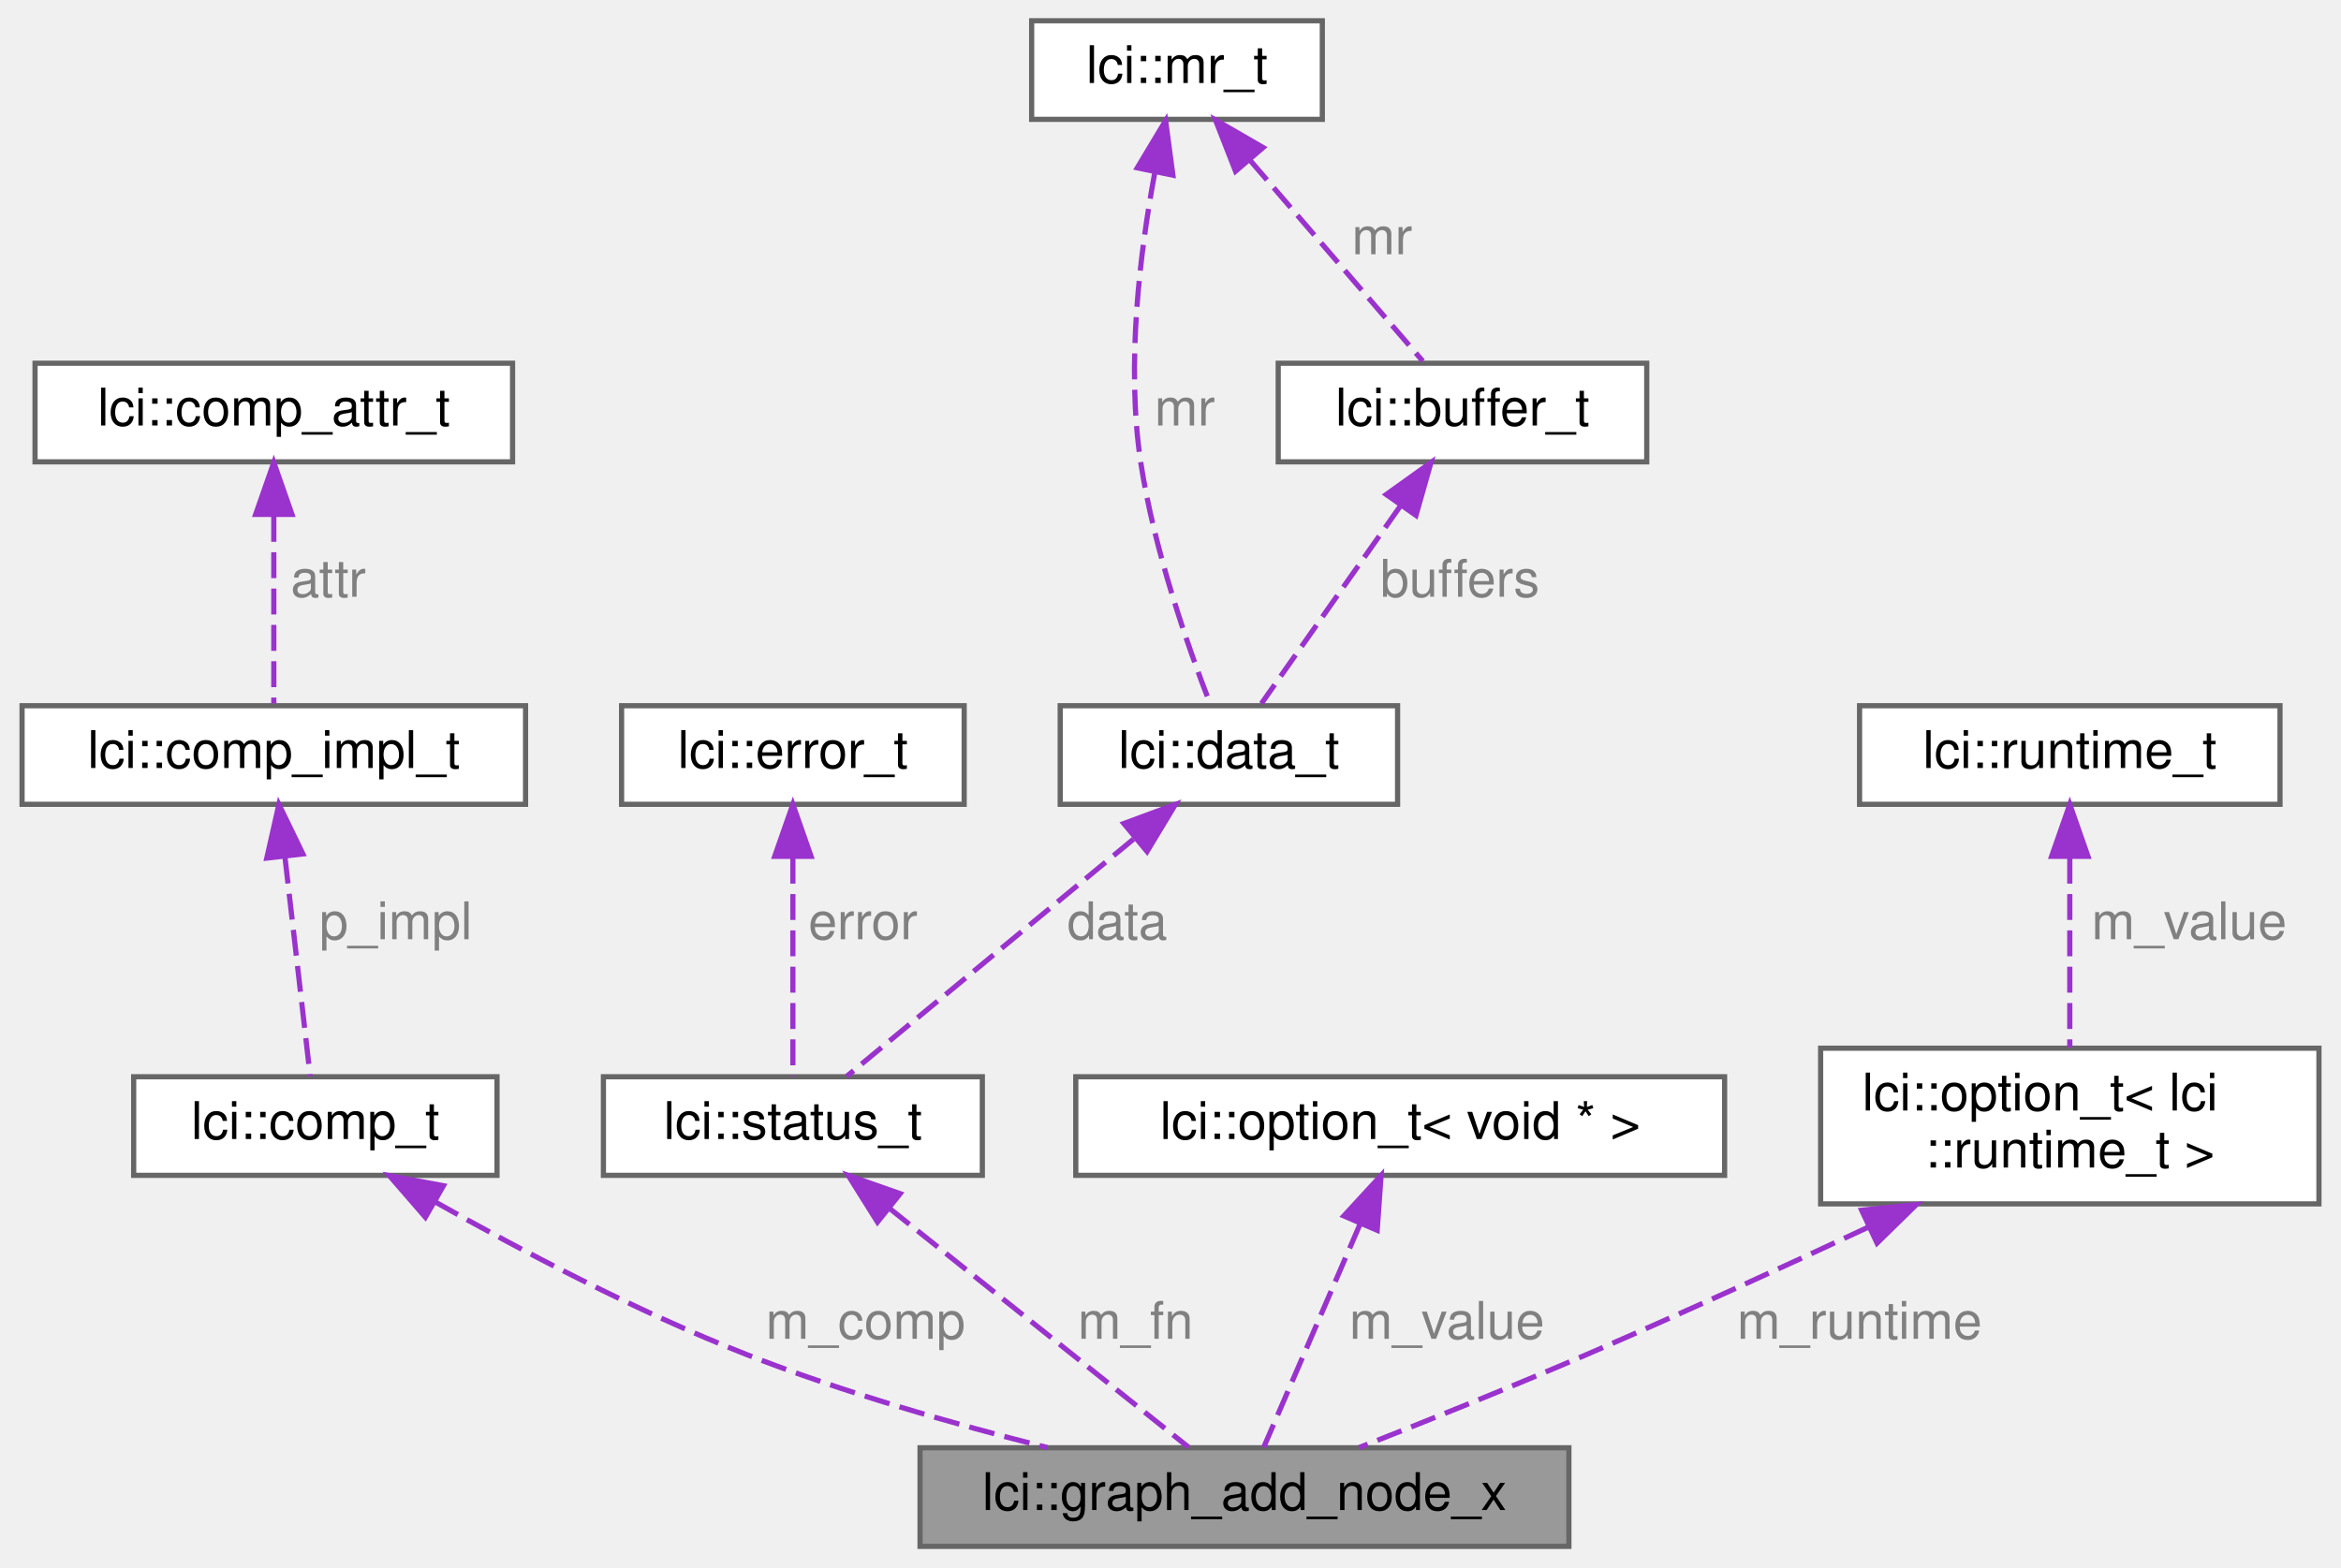
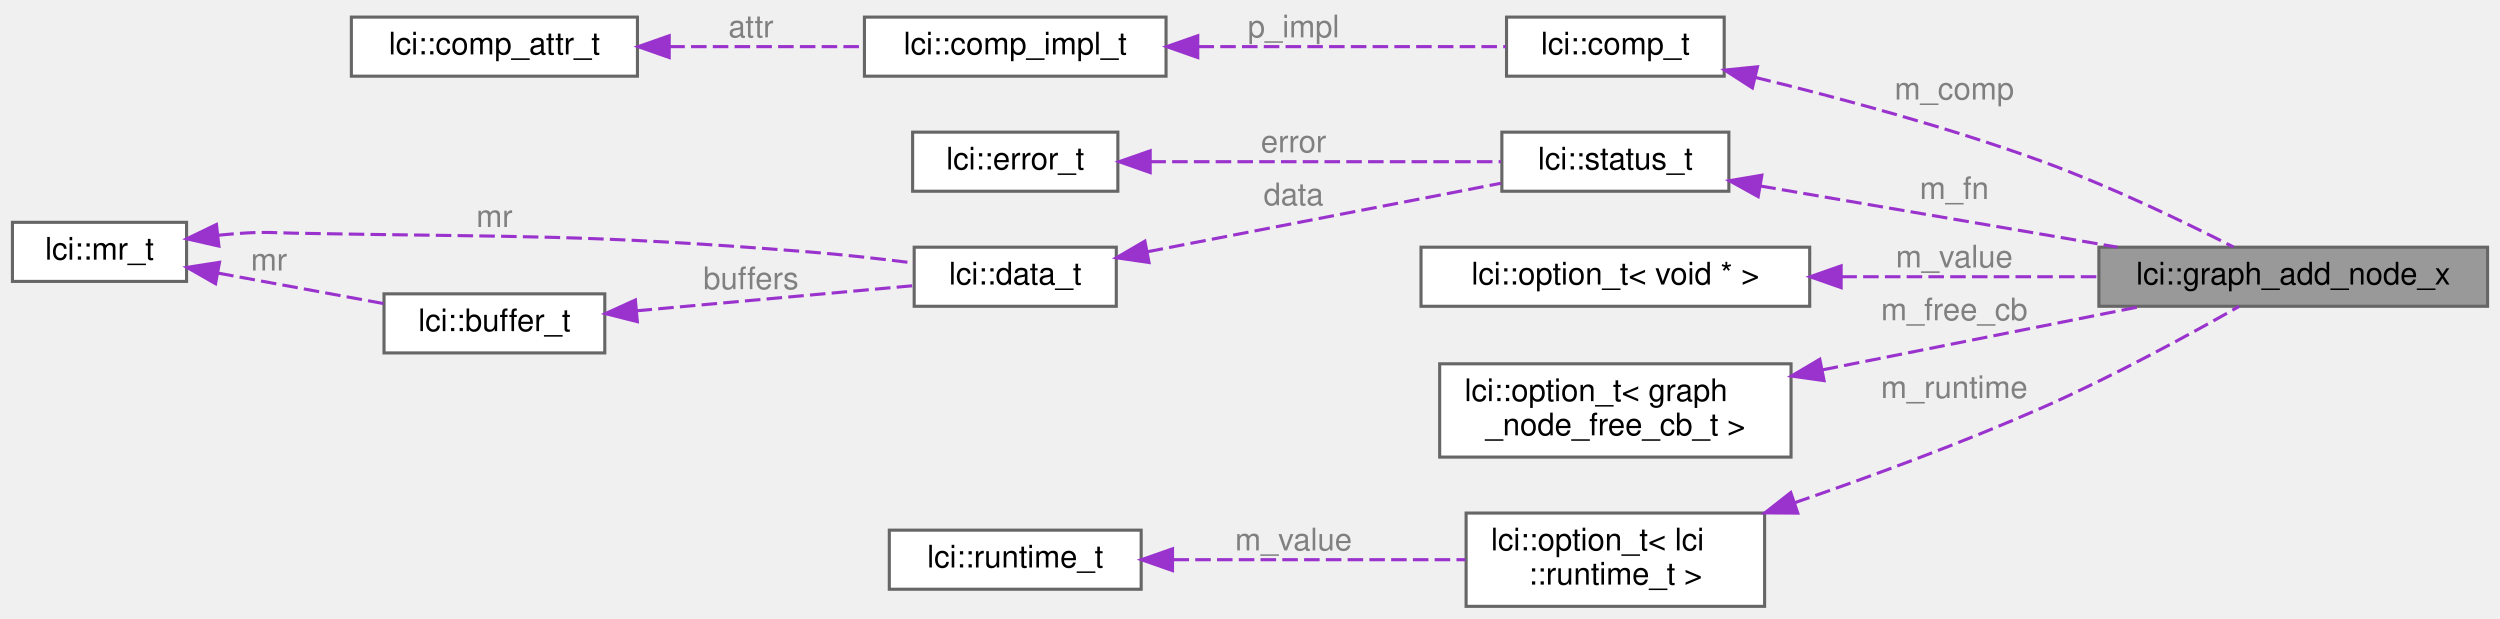
- <svg xmlns="http://www.w3.org/2000/svg" xmlns:xlink="http://www.w3.org/1999/xlink" width="451pt" height="302pt" viewBox="0.00 0.00 450.50 302.00">
-   <g id="graph0" class="graph" transform="scale(1 1) rotate(0) translate(4 298)">
+ <svg xmlns="http://www.w3.org/2000/svg" xmlns:xlink="http://www.w3.org/1999/xlink" width="804pt" height="199pt" viewBox="0.00 0.00 804.00 199.00">
+   <g id="graph0" class="graph" transform="scale(1 1) rotate(0) translate(4 195)">
    <g id="Node000001" class="node">
      <g id="a_Node000001">
        <a xlink:title="The actual implementation for graph_add_node.">
-           <polygon fill="#999999" stroke="#666666" points="298,-19 173,-19 173,0 298,0 298,-19" />
-           <text text-anchor="middle" x="235.5" y="-7" font-family="Helvetica,sans-Serif" font-size="10.00">lci::graph_add_node_x</text>
+           <polygon fill="#999999" stroke="#666666" points="796,-115.5 671,-115.5 671,-96.5 796,-96.5 796,-115.5" />
+           <text text-anchor="middle" x="733.5" y="-103.5" font-family="Helvetica,sans-Serif" font-size="10.00">lci::graph_add_node_x</text>
        </a>
      </g>
    </g>
    <g id="Node000002" class="node">
      <g id="a_Node000002">
        <a xlink:href="../../d1/da7/classlci_1_1comp__t.html" target="_top" xlink:title="The actual implementation for RESOURCE comp.">
-           <polygon fill="white" stroke="#666666" points="91.5,-90.5 21.5,-90.5 21.5,-71.5 91.5,-71.5 91.5,-90.5" />
-           <text text-anchor="middle" x="56.5" y="-78.5" font-family="Helvetica,sans-Serif" font-size="10.00">lci::comp_t</text>
+           <polygon fill="white" stroke="#666666" points="550.5,-189.5 480.5,-189.5 480.5,-170.5 550.5,-170.5 550.5,-189.5" />
+           <text text-anchor="middle" x="515.5" y="-177.5" font-family="Helvetica,sans-Serif" font-size="10.00">lci::comp_t</text>
        </a>
      </g>
    </g>
    <g id="edge1_Node000001_Node000002" class="edge">
      <g id="a_edge1_Node000001_Node000002">
        <a xlink:title=" ">
-           <path fill="none" stroke="#9a32cd" stroke-dasharray="5,2" d="M79.59,-66.38C95.91,-57.16 118.53,-45.22 139.5,-37 158.17,-29.68 179.63,-23.55 197.52,-19.04" />
-           <polygon fill="#9a32cd" stroke="#9a32cd" points="77.7,-63.43 70.76,-71.44 81.18,-69.5 77.7,-63.43" />
-         </a>
-       </g>
-       <text text-anchor="middle" x="162.5" y="-40" font-family="Helvetica,sans-Serif" font-size="10.00" fill="grey"> m_comp</text>
+           <path fill="none" stroke="#9a32cd" stroke-dasharray="5,2" d="M560.6,-170.08C587.63,-163.5 622.73,-154.05 653,-143 674.59,-135.11 698.37,-123.66 714.25,-115.59" />
+           <polygon fill="#9a32cd" stroke="#9a32cd" points="559.57,-166.72 550.66,-172.46 561.2,-173.53 559.57,-166.72" />
+         </a>
+       </g>
+       <text text-anchor="middle" x="624.5" y="-163" font-family="Helvetica,sans-Serif" font-size="10.00" fill="grey"> m_comp</text>
    </g>
    <g id="Node000003" class="node">
      <g id="a_Node000003">
        <a xlink:href="../../d9/d97/classlci_1_1comp__impl__t.html" target="_top" xlink:title="Completion object implementation base type.">
-           <polygon fill="white" stroke="#666666" points="97,-162 0,-162 0,-143 97,-143 97,-162" />
-           <text text-anchor="middle" x="48.5" y="-150" font-family="Helvetica,sans-Serif" font-size="10.00">lci::comp_impl_t</text>
+           <polygon fill="white" stroke="#666666" points="371,-189.5 274,-189.5 274,-170.5 371,-170.5 371,-189.5" />
+           <text text-anchor="middle" x="322.5" y="-177.5" font-family="Helvetica,sans-Serif" font-size="10.00">lci::comp_impl_t</text>
        </a>
      </g>
    </g>
    <g id="edge2_Node000002_Node000003" class="edge">
      <g id="a_edge2_Node000002_Node000003">
        <a xlink:title=" ">
-           <path fill="none" stroke="#9a32cd" stroke-dasharray="5,2" d="M50.66,-132.71C52.24,-119 54.31,-101.05 55.51,-90.59" />
-           <polygon fill="#9a32cd" stroke="#9a32cd" points="47.15,-132.64 49.48,-142.98 54.1,-133.44 47.15,-132.64" />
-         </a>
-       </g>
-       <text text-anchor="middle" x="72" y="-117" font-family="Helvetica,sans-Serif" font-size="10.00" fill="grey"> p_impl</text>
+           <path fill="none" stroke="#9a32cd" stroke-dasharray="5,2" d="M381.43,-180C413.73,-180 452.86,-180 480.29,-180" />
+           <polygon fill="#9a32cd" stroke="#9a32cd" points="381.2,-176.5 371.2,-180 381.2,-183.5 381.2,-176.5" />
+         </a>
+       </g>
+       <text text-anchor="middle" x="412" y="-183" font-family="Helvetica,sans-Serif" font-size="10.00" fill="grey"> p_impl</text>
    </g>
    <g id="Node000004" class="node">
      <g id="a_Node000004">
        <a xlink:href="../../dc/da6/structlci_1_1comp__attr__t.html" target="_top" xlink:title=" ">
-           <polygon fill="white" stroke="#666666" points="94.5,-228 2.5,-228 2.5,-209 94.5,-209 94.5,-228" />
-           <text text-anchor="middle" x="48.5" y="-216" font-family="Helvetica,sans-Serif" font-size="10.00">lci::comp_attr_t</text>
+           <polygon fill="white" stroke="#666666" points="201,-189.5 109,-189.5 109,-170.5 201,-170.5 201,-189.5" />
+           <text text-anchor="middle" x="155" y="-177.5" font-family="Helvetica,sans-Serif" font-size="10.00">lci::comp_attr_t</text>
        </a>
      </g>
    </g>
    <g id="edge3_Node000003_Node000004" class="edge">
      <g id="a_edge3_Node000003_Node000004">
        <a xlink:title=" ">
-           <path fill="none" stroke="#9a32cd" stroke-dasharray="5,2" d="M48.5,-198.58C48.5,-186.63 48.5,-171.72 48.5,-162.41" />
-           <polygon fill="#9a32cd" stroke="#9a32cd" points="45,-198.87 48.5,-208.87 52,-198.87 45,-198.87" />
-         </a>
-       </g>
-       <text text-anchor="middle" x="59" y="-183" font-family="Helvetica,sans-Serif" font-size="10.00" fill="grey"> attr</text>
+           <path fill="none" stroke="#9a32cd" stroke-dasharray="5,2" d="M211.24,-180C231.48,-180 254.2,-180 273.73,-180" />
+           <polygon fill="#9a32cd" stroke="#9a32cd" points="211.22,-176.5 201.22,-180 211.22,-183.5 211.22,-176.5" />
+         </a>
+       </g>
+       <text text-anchor="middle" x="237.5" y="-183" font-family="Helvetica,sans-Serif" font-size="10.00" fill="grey"> attr</text>
    </g>
    <g id="Node000005" class="node">
      <g id="a_Node000005">
        <a xlink:href="../../d9/d1e/structlci_1_1status__t.html" target="_top" xlink:title="The type of the completion desciptor for a posted communication.">
-           <polygon fill="white" stroke="#666666" points="185,-90.5 112,-90.5 112,-71.5 185,-71.5 185,-90.5" />
-           <text text-anchor="middle" x="148.5" y="-78.5" font-family="Helvetica,sans-Serif" font-size="10.00">lci::status_t</text>
+           <polygon fill="white" stroke="#666666" points="552,-152.5 479,-152.5 479,-133.5 552,-133.5 552,-152.5" />
+           <text text-anchor="middle" x="515.5" y="-140.5" font-family="Helvetica,sans-Serif" font-size="10.00">lci::status_t</text>
        </a>
      </g>
    </g>
    <g id="edge4_Node000001_Node000005" class="edge">
      <g id="a_edge4_Node000001_Node000005">
        <a xlink:title=" ">
-           <path fill="none" stroke="#9a32cd" stroke-dasharray="5,2" d="M167.04,-65.19C184.6,-51.16 210.35,-30.59 224.74,-19.09" />
-           <polygon fill="#9a32cd" stroke="#9a32cd" points="164.8,-62.5 159.17,-71.48 169.17,-67.97 164.8,-62.5" />
-         </a>
-       </g>
-       <text text-anchor="middle" x="214.5" y="-40" font-family="Helvetica,sans-Serif" font-size="10.00" fill="grey"> m_fn</text>
+           <path fill="none" stroke="#9a32cd" stroke-dasharray="5,2" d="M562.14,-135.18C595.63,-129.45 641.28,-121.63 676.9,-115.52" />
+           <polygon fill="#9a32cd" stroke="#9a32cd" points="561.43,-131.75 552.17,-136.89 562.62,-138.65 561.43,-131.75" />
+         </a>
+       </g>
+       <text text-anchor="middle" x="624.5" y="-131" font-family="Helvetica,sans-Serif" font-size="10.00" fill="grey"> m_fn</text>
    </g>
    <g id="Node000006" class="node">
      <g id="a_Node000006">
        <a xlink:href="../../d2/d46/structlci_1_1error__t.html" target="_top" xlink:title="Wrapper class for error code.">
-           <polygon fill="white" stroke="#666666" points="181.5,-162 115.5,-162 115.5,-143 181.5,-143 181.5,-162" />
-           <text text-anchor="middle" x="148.5" y="-150" font-family="Helvetica,sans-Serif" font-size="10.00">lci::error_t</text>
+           <polygon fill="white" stroke="#666666" points="355.5,-152.5 289.5,-152.5 289.5,-133.5 355.5,-133.5 355.5,-152.5" />
+           <text text-anchor="middle" x="322.5" y="-140.5" font-family="Helvetica,sans-Serif" font-size="10.00">lci::error_t</text>
        </a>
      </g>
    </g>
    <g id="edge5_Node000005_Node000006" class="edge">
      <g id="a_edge5_Node000005_Node000006">
        <a xlink:title=" ">
-           <path fill="none" stroke="#9a32cd" stroke-dasharray="5,2" d="M148.5,-132.71C148.5,-119 148.5,-101.05 148.5,-90.59" />
-           <polygon fill="#9a32cd" stroke="#9a32cd" points="145,-132.98 148.5,-142.98 152,-132.98 145,-132.98" />
-         </a>
-       </g>
-       <text text-anchor="middle" x="162" y="-117" font-family="Helvetica,sans-Serif" font-size="10.00" fill="grey"> error</text>
+           <path fill="none" stroke="#9a32cd" stroke-dasharray="5,2" d="M365.96,-143C399.82,-143 446.71,-143 478.69,-143" />
+           <polygon fill="#9a32cd" stroke="#9a32cd" points="365.9,-139.5 355.9,-143 365.9,-146.5 365.9,-139.5" />
+         </a>
+       </g>
+       <text text-anchor="middle" x="412" y="-146" font-family="Helvetica,sans-Serif" font-size="10.00" fill="grey"> error</text>
    </g>
    <g id="Node000007" class="node">
      <g id="a_Node000007">
        <a xlink:href="../../da/d7c/structlci_1_1data__t.html" target="_top" xlink:title="A generic type for describing or holding data.">
-           <polygon fill="white" stroke="#666666" points="265,-162 200,-162 200,-143 265,-143 265,-162" />
-           <text text-anchor="middle" x="232.5" y="-150" font-family="Helvetica,sans-Serif" font-size="10.00">lci::data_t</text>
+           <polygon fill="white" stroke="#666666" points="355,-115.5 290,-115.5 290,-96.5 355,-96.5 355,-115.5" />
+           <text text-anchor="middle" x="322.5" y="-103.5" font-family="Helvetica,sans-Serif" font-size="10.00">lci::data_t</text>
        </a>
      </g>
    </g>
    <g id="edge6_Node000005_Node000007" class="edge">
      <g id="a_edge6_Node000005_Node000007">
        <a xlink:title=" ">
-           <path fill="none" stroke="#9a32cd" stroke-dasharray="5,2" d="M214.13,-136.3C197.2,-122.29 172.66,-101.99 158.88,-90.59" />
-           <polygon fill="#9a32cd" stroke="#9a32cd" points="212.26,-139.3 222.2,-142.98 216.73,-133.91 212.26,-139.3" />
-         </a>
-       </g>
-       <text text-anchor="middle" x="211" y="-117" font-family="Helvetica,sans-Serif" font-size="10.00" fill="grey"> data</text>
+           <path fill="none" stroke="#9a32cd" stroke-dasharray="5,2" d="M365.1,-114.06C399.02,-120.63 446.43,-129.81 478.68,-136.06" />
+           <polygon fill="#9a32cd" stroke="#9a32cd" points="365.52,-110.58 355.04,-112.11 364.19,-117.45 365.52,-110.58" />
+         </a>
+       </g>
+       <text text-anchor="middle" x="412" y="-129" font-family="Helvetica,sans-Serif" font-size="10.00" fill="grey"> data</text>
    </g>
    <g id="Node000008" class="node">
      <g id="a_Node000008">
        <a xlink:href="../../d7/d1a/classlci_1_1mr__t.html" target="_top" xlink:title="The actual implementation for RESOURCE mr.">
-           <polygon fill="white" stroke="#666666" points="250.5,-294 194.5,-294 194.5,-275 250.5,-275 250.5,-294" />
-           <text text-anchor="middle" x="222.5" y="-282" font-family="Helvetica,sans-Serif" font-size="10.00">lci::mr_t</text>
+           <polygon fill="white" stroke="#666666" points="56,-123.5 0,-123.5 0,-104.5 56,-104.5 56,-123.5" />
+           <text text-anchor="middle" x="28" y="-111.5" font-family="Helvetica,sans-Serif" font-size="10.00">lci::mr_t</text>
        </a>
      </g>
    </g>
    <g id="edge7_Node000007_Node000008" class="edge">
      <g id="a_edge7_Node000007_Node000008">
        <a xlink:title=" ">
-           <path fill="none" stroke="#9a32cd" stroke-dasharray="5,2" d="M218.21,-264.64C215.39,-249.54 212.68,-227.84 215.5,-209 218.04,-192.06 224.7,-173.14 228.89,-162.35" />
-           <polygon fill="#9a32cd" stroke="#9a32cd" points="214.85,-265.66 220.31,-274.75 221.71,-264.24 214.85,-265.66" />
-         </a>
-       </g>
-       <text text-anchor="middle" x="224" y="-216" font-family="Helvetica,sans-Serif" font-size="10.00" fill="grey"> mr</text>
+           <path fill="none" stroke="#9a32cd" stroke-dasharray="5,2" d="M66.19,-119.35C68.83,-119.61 71.45,-119.83 74,-120 81.54,-120.5 83.45,-120.14 91,-120 164.37,-118.67 182.85,-119.79 256,-114 267.08,-113.12 279.16,-111.76 289.91,-110.41" />
+           <polygon fill="#9a32cd" stroke="#9a32cd" points="66.4,-115.85 56.07,-118.2 65.61,-122.81 66.4,-115.85" />
+         </a>
+       </g>
+       <text text-anchor="middle" x="155" y="-122" font-family="Helvetica,sans-Serif" font-size="10.00" fill="grey"> mr</text>
    </g>
    <g id="Node000009" class="node">
      <g id="a_Node000009">
        <a xlink:href="../../de/d63/structlci_1_1buffer__t.html" target="_top" xlink:title="The type of a local buffer descriptor.">
-           <polygon fill="white" stroke="#666666" points="313,-228 242,-228 242,-209 313,-209 313,-228" />
-           <text text-anchor="middle" x="277.5" y="-216" font-family="Helvetica,sans-Serif" font-size="10.00">lci::buffer_t</text>
+           <polygon fill="white" stroke="#666666" points="190.5,-100.5 119.5,-100.5 119.5,-81.5 190.5,-81.5 190.5,-100.5" />
+           <text text-anchor="middle" x="155" y="-88.5" font-family="Helvetica,sans-Serif" font-size="10.00">lci::buffer_t</text>
        </a>
      </g>
    </g>
    <g id="edge9_Node000009_Node000008" class="edge">
      <g id="a_edge9_Node000009_Node000008">
        <a xlink:title=" ">
-           <path fill="none" stroke="#9a32cd" stroke-dasharray="5,2" d="M236.57,-267.12C247.16,-254.81 261.26,-238.39 269.85,-228.41" />
-           <polygon fill="#9a32cd" stroke="#9a32cd" points="233.78,-265 229.92,-274.87 239.09,-269.57 233.78,-265" />
-         </a>
-       </g>
-       <text text-anchor="middle" x="262" y="-249" font-family="Helvetica,sans-Serif" font-size="10.00" fill="grey"> mr</text>
+           <path fill="none" stroke="#9a32cd" stroke-dasharray="5,2" d="M66.17,-107.16C83,-104.06 102.79,-100.42 119.31,-97.38" />
+           <polygon fill="#9a32cd" stroke="#9a32cd" points="65.32,-103.76 56.12,-109.01 66.59,-110.64 65.32,-103.76" />
+         </a>
+       </g>
+       <text text-anchor="middle" x="82.5" y="-108" font-family="Helvetica,sans-Serif" font-size="10.00" fill="grey"> mr</text>
    </g>
    <g id="edge8_Node000007_Node000009" class="edge">
      <g id="a_edge8_Node000007_Node000009">
        <a xlink:title=" ">
-           <path fill="none" stroke="#9a32cd" stroke-dasharray="5,2" d="M265.48,-200.41C256.88,-188.18 245.65,-172.2 238.76,-162.41" />
-           <polygon fill="#9a32cd" stroke="#9a32cd" points="262.82,-202.7 271.43,-208.87 268.54,-198.68 262.82,-202.7" />
-         </a>
-       </g>
-       <text text-anchor="middle" x="277" y="-183" font-family="Helvetica,sans-Serif" font-size="10.00" fill="grey"> buffers</text>
+           <path fill="none" stroke="#9a32cd" stroke-dasharray="5,2" d="M200.71,-95.05C228.92,-97.61 264.67,-100.85 289.93,-103.14" />
+           <polygon fill="#9a32cd" stroke="#9a32cd" points="200.97,-91.56 190.69,-94.14 200.34,-98.53 200.97,-91.56" />
+         </a>
+       </g>
+       <text text-anchor="middle" x="237.5" y="-102" font-family="Helvetica,sans-Serif" font-size="10.00" fill="grey"> buffers</text>
    </g>
    <g id="Node000010" class="node">
      <g id="a_Node000010">
        <a xlink:href="../../db/d20/structlci_1_1option__t.html" target="_top" xlink:title=" ">
-           <polygon fill="white" stroke="#666666" points="328,-90.5 203,-90.5 203,-71.5 328,-71.5 328,-90.5" />
-           <text text-anchor="middle" x="265.5" y="-78.5" font-family="Helvetica,sans-Serif" font-size="10.00">lci::option_t&lt; void * &gt;</text>
+           <polygon fill="white" stroke="#666666" points="578,-115.5 453,-115.5 453,-96.5 578,-96.5 578,-115.5" />
+           <text text-anchor="middle" x="515.5" y="-103.5" font-family="Helvetica,sans-Serif" font-size="10.00">lci::option_t&lt; void * &gt;</text>
        </a>
      </g>
    </g>
    <g id="edge10_Node000001_Node000010" class="edge">
      <g id="a_edge10_Node000001_Node000010">
        <a xlink:title=" ">
-           <path fill="none" stroke="#9a32cd" stroke-dasharray="5,2" d="M257.74,-62.03C251.78,-48.22 243.81,-29.76 239.21,-19.09" />
-           <polygon fill="#9a32cd" stroke="#9a32cd" points="254.64,-63.68 261.82,-71.48 261.07,-60.91 254.64,-63.68" />
-         </a>
-       </g>
-       <text text-anchor="middle" x="274.5" y="-40" font-family="Helvetica,sans-Serif" font-size="10.00" fill="grey"> m_value</text>
+           <path fill="none" stroke="#9a32cd" stroke-dasharray="5,2" d="M588.18,-106C614.93,-106 645.04,-106 670.81,-106" />
+           <polygon fill="#9a32cd" stroke="#9a32cd" points="588.11,-102.5 578.11,-106 588.11,-109.5 588.11,-102.5" />
+         </a>
+       </g>
+       <text text-anchor="middle" x="624.5" y="-109" font-family="Helvetica,sans-Serif" font-size="10.00" fill="grey"> m_value</text>
    </g>
    <g id="Node000011" class="node">
      <g id="a_Node000011">
        <a xlink:href="../../db/d20/structlci_1_1option__t.html" target="_top" xlink:title=" ">
-           <polygon fill="white" stroke="#666666" points="442.5,-96 346.5,-96 346.5,-66 442.5,-66 442.5,-96" />
-           <text text-anchor="start" x="354.5" y="-84" font-family="Helvetica,sans-Serif" font-size="10.00">lci::option_t&lt; lci</text>
-           <text text-anchor="middle" x="394.5" y="-73" font-family="Helvetica,sans-Serif" font-size="10.00">::runtime_t &gt;</text>
+           <polygon fill="white" stroke="#666666" points="572,-78 459,-78 459,-48 572,-48 572,-78" />
+           <text text-anchor="start" x="467" y="-66" font-family="Helvetica,sans-Serif" font-size="10.00">lci::option_t&lt; graph</text>
+           <text text-anchor="middle" x="515.5" y="-55" font-family="Helvetica,sans-Serif" font-size="10.00">_node_free_cb_t &gt;</text>
        </a>
      </g>
    </g>
    <g id="edge11_Node000001_Node000011" class="edge">
      <g id="a_edge11_Node000001_Node000011">
        <a xlink:title=" ">
-           <path fill="none" stroke="#9a32cd" stroke-dasharray="5,2" d="M355.56,-61.46C338.99,-53.7 319.38,-44.72 301.5,-37 286.99,-30.74 270.49,-24.11 257.62,-19.05" />
-           <polygon fill="#9a32cd" stroke="#9a32cd" points="354.4,-64.78 364.94,-65.86 357.37,-58.44 354.4,-64.78" />
-         </a>
-       </g>
-       <text text-anchor="middle" x="354" y="-40" font-family="Helvetica,sans-Serif" font-size="10.00" fill="grey"> m_runtime</text>
+           <path fill="none" stroke="#9a32cd" stroke-dasharray="5,2" d="M582.17,-76.07C615.24,-82.66 654.61,-90.49 684.76,-96.5" />
+           <polygon fill="#9a32cd" stroke="#9a32cd" points="582.62,-72.59 572.13,-74.07 581.25,-79.46 582.62,-72.59" />
+         </a>
+       </g>
+       <text text-anchor="middle" x="624.5" y="-92" font-family="Helvetica,sans-Serif" font-size="10.00" fill="grey"> m_free_cb</text>
    </g>
    <g id="Node000012" class="node">
      <g id="a_Node000012">
+         <a xlink:href="../../db/d20/structlci_1_1option__t.html" target="_top" xlink:title=" ">
+           <polygon fill="white" stroke="#666666" points="563.5,-30 467.5,-30 467.5,0 563.5,0 563.5,-30" />
+           <text text-anchor="start" x="475.5" y="-18" font-family="Helvetica,sans-Serif" font-size="10.00">lci::option_t&lt; lci</text>
+           <text text-anchor="middle" x="515.5" y="-7" font-family="Helvetica,sans-Serif" font-size="10.00">::runtime_t &gt;</text>
+         </a>
+       </g>
+     </g>
+     <g id="edge12_Node000001_Node000012" class="edge">
+       <g id="a_edge12_Node000001_Node000012">
+         <a xlink:title=" ">
+           <path fill="none" stroke="#9a32cd" stroke-dasharray="5,2" d="M573.2,-33.34C598.02,-41.88 627.27,-52.65 653,-64 675.42,-73.89 700.24,-87.45 716.09,-96.45" />
+           <polygon fill="#9a32cd" stroke="#9a32cd" points="574.17,-29.98 563.58,-30.06 571.91,-36.6 574.17,-29.98" />
+         </a>
+       </g>
+       <text text-anchor="middle" x="624.5" y="-67" font-family="Helvetica,sans-Serif" font-size="10.00" fill="grey"> m_runtime</text>
+     </g>
+     <g id="Node000013" class="node">
+       <g id="a_Node000013">
        <a xlink:href="../../dc/d5c/classlci_1_1runtime__t.html" target="_top" xlink:title="The actual implementation for RESOURCE runtime.">
-           <polygon fill="white" stroke="#666666" points="435,-162 354,-162 354,-143 435,-143 435,-162" />
-           <text text-anchor="middle" x="394.5" y="-150" font-family="Helvetica,sans-Serif" font-size="10.00">lci::runtime_t</text>
-         </a>
-       </g>
-     </g>
-     <g id="edge12_Node000011_Node000012" class="edge">
-       <g id="a_edge12_Node000011_Node000012">
-         <a xlink:title=" ">
-           <path fill="none" stroke="#9a32cd" stroke-dasharray="5,2" d="M394.5,-132.71C394.5,-121.19 394.5,-106.68 394.5,-96.14" />
-           <polygon fill="#9a32cd" stroke="#9a32cd" points="391,-132.98 394.5,-142.98 398,-132.98 391,-132.98" />
-         </a>
-       </g>
-       <text text-anchor="middle" x="417.5" y="-117" font-family="Helvetica,sans-Serif" font-size="10.00" fill="grey"> m_value</text>
+           <polygon fill="white" stroke="#666666" points="363,-24.5 282,-24.5 282,-5.5 363,-5.5 363,-24.5" />
+           <text text-anchor="middle" x="322.5" y="-12.5" font-family="Helvetica,sans-Serif" font-size="10.00">lci::runtime_t</text>
+         </a>
+       </g>
+     </g>
+     <g id="edge13_Node000012_Node000013" class="edge">
+       <g id="a_edge13_Node000012_Node000013">
+         <a xlink:title=" ">
+           <path fill="none" stroke="#9a32cd" stroke-dasharray="5,2" d="M373.39,-15C402.38,-15 438.68,-15 467.21,-15" />
+           <polygon fill="#9a32cd" stroke="#9a32cd" points="373.08,-11.5 363.08,-15 373.08,-18.5 373.08,-11.5" />
+         </a>
+       </g>
+       <text text-anchor="middle" x="412" y="-18" font-family="Helvetica,sans-Serif" font-size="10.00" fill="grey"> m_value</text>
    </g>
  </g>
</svg>
